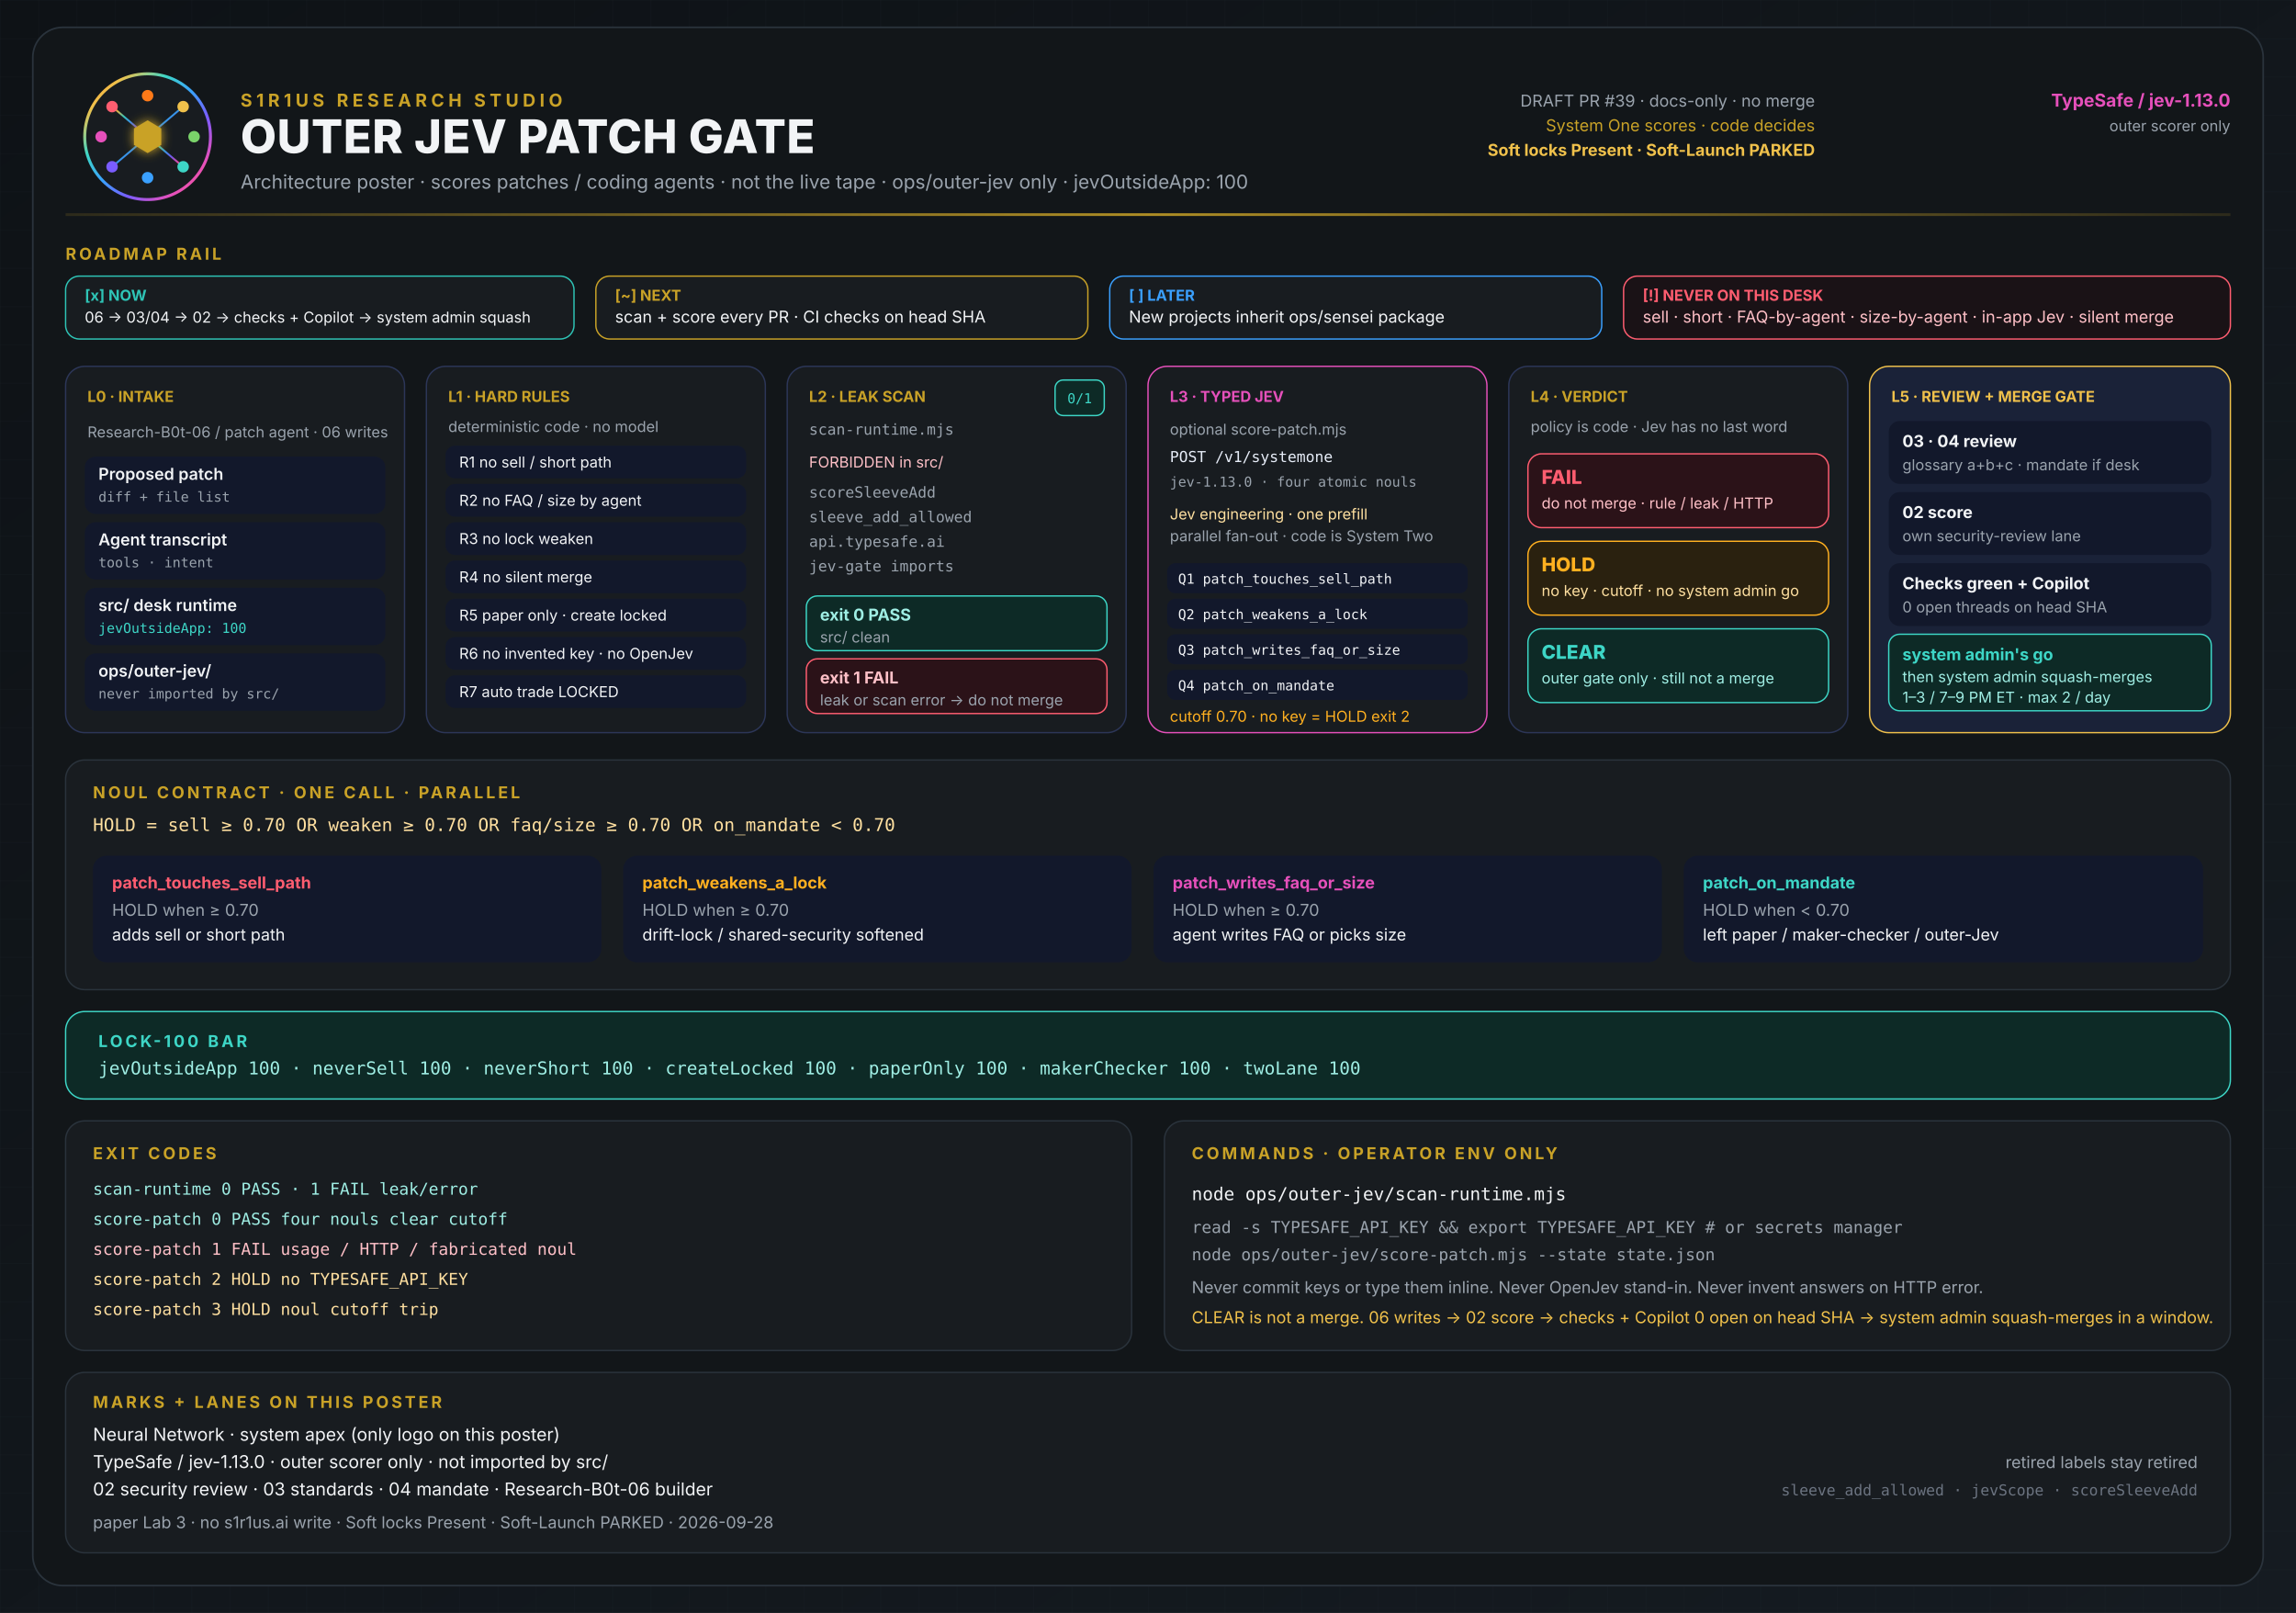
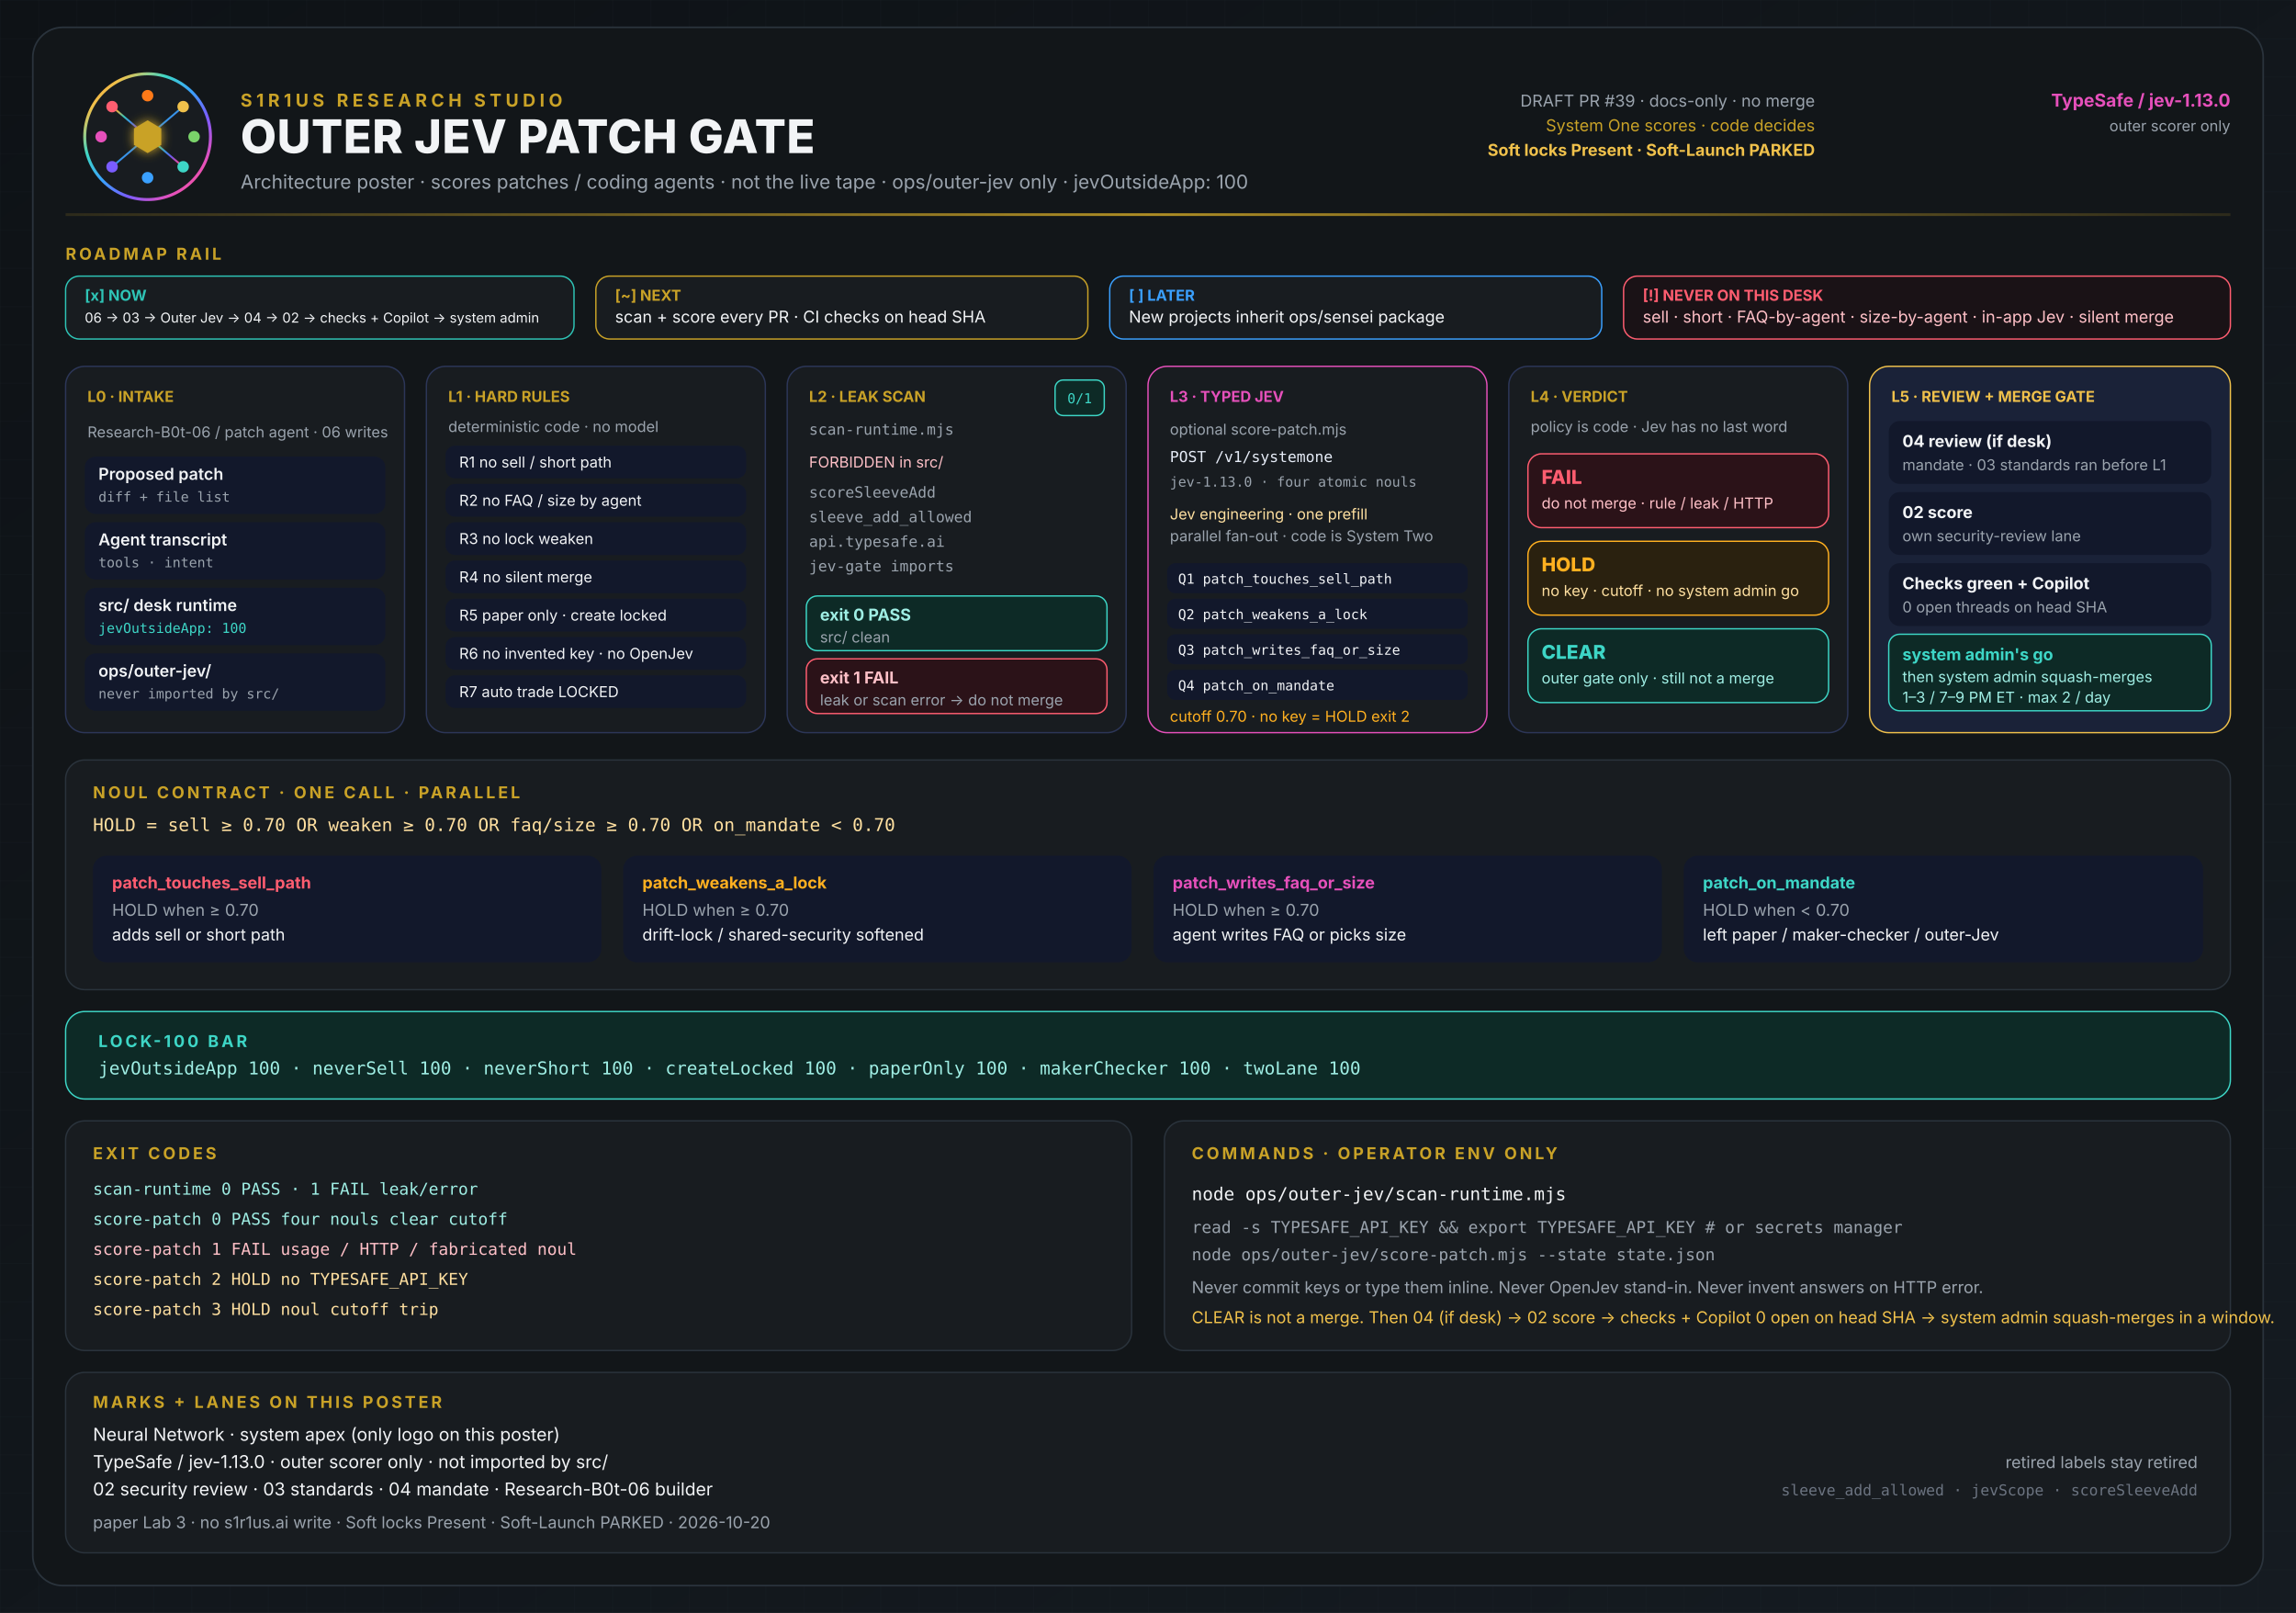
<svg xmlns="http://www.w3.org/2000/svg" viewBox="0 0 1680 1180" width="1680" height="1180" role="img" aria-label="S1R1US Outer Jev patch gate studio control plane">
  <defs>
    <linearGradient id="bg" x1="0" y1="0" x2="1" y2="1">
      <stop offset="0" stop-color="#0e1216" />
      <stop offset="1" stop-color="#151b21" />
    </linearGradient>
    <linearGradient id="goldline" x1="0" y1="0" x2="1" y2="0">
      <stop offset="0" stop-color="#c9a227" stop-opacity=".15" />
      <stop offset=".5" stop-color="#c9a227" stop-opacity=".85" />
      <stop offset="1" stop-color="#c9a227" stop-opacity=".15" />
    </linearGradient>
    <linearGradient id="nn" x1="0" y1="0" x2="1" y2="1">
      <stop offset="0" stop-color="#ff7a18" />
      <stop offset=".16" stop-color="#f0c14b" />
      <stop offset=".33" stop-color="#3dd6c6" />
      <stop offset=".5" stop-color="#3aa0ff" />
      <stop offset=".66" stop-color="#7a5cff" />
      <stop offset=".83" stop-color="#e650bb" />
      <stop offset="1" stop-color="#ff5d70" />
    </linearGradient>
    <filter id="glow" x="-40%" y="-40%" width="180%" height="180%">
      <feGaussianBlur stdDeviation="4" result="b" />
      <feMerge>
        <feMergeNode in="b" />
        <feMergeNode in="SourceGraphic" />
      </feMerge>
    </filter>
    <pattern id="grid" width="28" height="28" patternUnits="userSpaceOnUse">
      <path d="M28 0H0V28" fill="none" stroke="#2a323a" stroke-width=".6" opacity=".45" />
    </pattern>
    <style>
      .t { font-family: Inter, ui-sans-serif, system-ui, -apple-system, Segoe UI, sans-serif; }
      .mono { font-family: ui-monospace, SFMono-Regular, Menlo, Consolas, monospace; }
    </style>
  </defs>
  <rect width="1680" height="1180" fill="url(#bg)" />
  <rect width="1680" height="1180" fill="url(#grid)" opacity=".55" />
  <rect x="24" y="20" width="1632" height="1140" rx="22" fill="#121619" stroke="#2a333c" stroke-width="1.2" />
  <g transform="translate(48,40)">
    <g transform="translate(18,18)">
      <circle cx="42" cy="42" r="46" fill="#181c20" stroke="url(#nn)" stroke-width="2.2" />
      <g stroke="url(#nn)" stroke-width="1.4" fill="none" opacity=".9">
        <line x1="42" y1="42" x2="42" y2="12" />
        <line x1="42" y1="42" x2="68" y2="20" />
        <line x1="42" y1="42" x2="76" y2="42" />
        <line x1="42" y1="42" x2="68" y2="64" />
        <line x1="42" y1="42" x2="42" y2="72" />
        <line x1="42" y1="42" x2="16" y2="64" />
        <line x1="42" y1="42" x2="8" y2="42" />
        <line x1="42" y1="42" x2="16" y2="20" />
      </g>
      <polygon points="42,30 52,36 52,48 42,54 32,48 32,36" fill="#c9a227" filter="url(#glow)" />
      <circle cx="42" cy="12" r="4.2" fill="#ff7a18" />
      <circle cx="68" cy="20" r="4.2" fill="#f0c14b" />
      <circle cx="76" cy="42" r="4.2" fill="#7ad36a" />
      <circle cx="68" cy="64" r="4.2" fill="#3dd6c6" />
      <circle cx="42" cy="72" r="4.2" fill="#3aa0ff" />
      <circle cx="16" cy="64" r="4.2" fill="#7a5cff" />
      <circle cx="8" cy="42" r="4.2" fill="#e650bb" />
      <circle cx="16" cy="20" r="4.2" fill="#ff5d70" />
    </g>
    <text class="t" x="128" y="38" fill="#c9a227" font-size="13" font-weight="700" letter-spacing="3">S1R1US RESEARCH STUDIO</text>
    <text class="t" x="128" y="72" fill="#f2f4f6" font-size="34" font-weight="800" letter-spacing=".4">OUTER JEV PATCH GATE</text>
    <text class="t" x="128" y="98" fill="#9aa3ad" font-size="14">Architecture poster · scores patches / coding agents · not the live tape · ops/outer-jev only · jevOutsideApp: 100</text>
    <text class="t" x="1584" y="38" text-anchor="end" fill="#e650bb" font-size="13" font-weight="700">TypeSafe / jev-1.13.0</text>
    <text class="t" x="1584" y="56" text-anchor="end" fill="#9aa3ad" font-size="11">outer scorer only</text>
    <text class="t" x="1280" y="38" text-anchor="end" fill="#9aa3ad" font-size="12">DRAFT PR #39 · docs-only · no merge</text>
    <text class="t" x="1280" y="56" text-anchor="end" fill="#c9a227" font-size="12">System One scores · code decides</text>
    <text class="t" x="1280" y="74" text-anchor="end" fill="#f0c14b" font-size="12" font-weight="700">Soft locks Present · Soft-Launch PARKED</text>
  </g>
  <rect x="48" y="156" width="1584" height="2" fill="url(#goldline)" />
  <g transform="translate(48,172)">
    <text class="t" x="0" y="18" fill="#c9a227" font-size="12" font-weight="700" letter-spacing="2">ROADMAP RAIL</text>
    <g transform="translate(0,30)">
      <rect width="372" height="46" rx="10" fill="#181c20" stroke="#2ec4b6" />
      <text class="t" x="14" y="18" fill="#2ec4b6" font-size="11" font-weight="700">[x] NOW</text>
-       <text class="t" x="14" y="34" fill="#f2f4f6" font-size="11">06 → 03/04 → 02 → checks + Copilot → system admin squash</text>
+       <text class="t" x="14" y="34" fill="#f2f4f6" font-size="10">06 → 03 → Outer Jev → 04 → 02 → checks + Copilot → system admin</text>
    </g>
    <g transform="translate(388,30)">
      <rect width="360" height="46" rx="10" fill="#181c20" stroke="#c9a227" />
      <text class="t" x="14" y="18" fill="#c9a227" font-size="11" font-weight="700">[~] NEXT</text>
      <text class="t" x="14" y="34" fill="#f2f4f6" font-size="12">scan + score every PR · CI checks on head SHA</text>
    </g>
    <g transform="translate(764,30)">
      <rect width="360" height="46" rx="10" fill="#181c20" stroke="#3aa0ff" />
      <text class="t" x="14" y="18" fill="#3aa0ff" font-size="11" font-weight="700">[ ] LATER</text>
      <text class="t" x="14" y="34" fill="#f2f4f6" font-size="12">New projects inherit ops/sensei package</text>
    </g>
    <g transform="translate(1140,30)">
      <rect width="444" height="46" rx="10" fill="#1a1216" stroke="#ff5d70" />
      <text class="t" x="14" y="18" fill="#ff5d70" font-size="11" font-weight="700">[!] NEVER ON THIS DESK</text>
      <text class="t" x="14" y="34" fill="#ffc0c7" font-size="12">sell · short · FAQ-by-agent · size-by-agent · in-app Jev · silent merge</text>
    </g>
  </g>
  <g transform="translate(48,268)">
    <g>
      <rect width="248" height="268" rx="14" fill="#181c20" stroke="#2c3658" />
      <text class="t" x="16" y="26" fill="#c9a227" font-size="11" font-weight="700">L0 · INTAKE</text>
      <text class="t" x="16" y="52" fill="#9aa3ad" font-size="11">Research-B0t-06 / patch agent · 06 writes</text>
      <rect x="14" y="66" width="220" height="42" rx="8" fill="#12182b" />
      <text class="t" x="24" y="83" fill="#f2f4f6" font-size="12" font-weight="600">Proposed patch</text>
      <text class="mono" x="24" y="99" fill="#9aa3ad" font-size="10">diff + file list</text>
      <rect x="14" y="114" width="220" height="42" rx="8" fill="#12182b" />
      <text class="t" x="24" y="131" fill="#f2f4f6" font-size="12" font-weight="600">Agent transcript</text>
      <text class="mono" x="24" y="147" fill="#9aa3ad" font-size="10">tools · intent</text>
      <rect x="14" y="162" width="220" height="42" rx="8" fill="#12182b" />
      <text class="t" x="24" y="179" fill="#f2f4f6" font-size="12" font-weight="600">src/ desk runtime</text>
      <text class="mono" x="24" y="195" fill="#3dd6c6" font-size="10">jevOutsideApp: 100</text>
      <rect x="14" y="210" width="220" height="42" rx="8" fill="#12182b" />
      <text class="t" x="24" y="227" fill="#f2f4f6" font-size="12" font-weight="600">ops/outer-jev/</text>
      <text class="mono" x="24" y="243" fill="#9aa3ad" font-size="10">never imported by src/</text>
    </g>
    <g transform="translate(264,0)">
      <rect width="248" height="268" rx="14" fill="#181c20" stroke="#2c3658" />
      <text class="t" x="16" y="26" fill="#c9a227" font-size="11" font-weight="700">L1 · HARD RULES</text>
      <text class="t" x="16" y="48" fill="#9aa3ad" font-size="11">deterministic code · no model</text>
      <g font-size="11" class="t">
        <rect x="14" y="58" width="220" height="24" rx="7" fill="#12182b" />
        <text x="24" y="74" fill="#f2f4f6">R1 no sell / short path</text>
        <rect x="14" y="86" width="220" height="24" rx="7" fill="#12182b" />
        <text x="24" y="102" fill="#f2f4f6">R2 no FAQ / size by agent</text>
        <rect x="14" y="114" width="220" height="24" rx="7" fill="#12182b" />
        <text x="24" y="130" fill="#f2f4f6">R3 no lock weaken</text>
        <rect x="14" y="142" width="220" height="24" rx="7" fill="#12182b" />
        <text x="24" y="158" fill="#f2f4f6">R4 no silent merge</text>
        <rect x="14" y="170" width="220" height="24" rx="7" fill="#12182b" />
        <text x="24" y="186" fill="#f2f4f6">R5 paper only · create locked</text>
        <rect x="14" y="198" width="220" height="24" rx="7" fill="#12182b" />
        <text x="24" y="214" fill="#f2f4f6">R6 no invented key · no OpenJev</text>
        <rect x="14" y="226" width="220" height="24" rx="7" fill="#12182b" />
        <text x="24" y="242" fill="#f2f4f6">R7 auto trade LOCKED</text>
      </g>
    </g>
    <g transform="translate(528,0)">
      <rect width="248" height="268" rx="14" fill="#181c20" stroke="#2c3658" />
      <text class="t" x="16" y="26" fill="#c9a227" font-size="11" font-weight="700">L2 · LEAK SCAN</text>
      <rect x="196" y="10" width="36" height="26" rx="6" fill="#0d2a26" stroke="#3dd6c6" />
      <text class="mono" x="214" y="27" text-anchor="middle" fill="#3dd6c6" font-size="10">0/1</text>
      <text class="mono" x="16" y="50" fill="#9aa3ad" font-size="11">scan-runtime.mjs</text>
      <text class="t" x="16" y="74" fill="#ffc0c7" font-size="11">FORBIDDEN in src/</text>
      <text class="mono" x="16" y="96" fill="#9aa3ad" font-size="11">scoreSleeveAdd</text>
      <text class="mono" x="16" y="114" fill="#9aa3ad" font-size="11">sleeve_add_allowed</text>
      <text class="mono" x="16" y="132" fill="#9aa3ad" font-size="11">api.typesafe.ai</text>
      <text class="mono" x="16" y="150" fill="#9aa3ad" font-size="11">jev-gate imports</text>
      <rect x="14" y="168" width="220" height="40" rx="8" fill="#0d2a26" stroke="#3dd6c6" />
      <text class="t" x="24" y="186" fill="#9feee4" font-size="12" font-weight="700">exit 0 PASS</text>
      <text class="t" x="24" y="202" fill="#9aa3ad" font-size="11">src/ clean</text>
      <rect x="14" y="214" width="220" height="40" rx="8" fill="#2b1218" stroke="#ff5d70" />
      <text class="t" x="24" y="232" fill="#ffc0c7" font-size="12" font-weight="700">exit 1 FAIL</text>
      <text class="t" x="24" y="248" fill="#9aa3ad" font-size="11">leak or scan error → do not merge</text>
    </g>
    <g transform="translate(792,0)">
      <rect width="248" height="268" rx="14" fill="#181c20" stroke="#e650bb" />
      <text class="t" x="16" y="26" fill="#e650bb" font-size="11" font-weight="700">L3 · TYPED JEV</text>
      <text class="t" x="16" y="50" fill="#9aa3ad" font-size="11">optional score-patch.mjs</text>
      <text class="mono" x="16" y="70" fill="#e7edf8" font-size="11">POST /v1/systemone</text>
      <text class="mono" x="16" y="88" fill="#9aa3ad" font-size="10">jev-1.13.0 · four atomic nouls</text>
      <text class="t" x="16" y="112" fill="#ffe0a0" font-size="11">Jev engineering · one prefill</text>
      <text class="t" x="16" y="128" fill="#9aa3ad" font-size="11">parallel fan-out · code is System Two</text>
      <rect x="14" y="144" width="220" height="22" rx="6" fill="#12182b" />
      <text class="mono" x="22" y="159" fill="#f2f4f6" font-size="10">Q1 patch_touches_sell_path</text>
      <rect x="14" y="170" width="220" height="22" rx="6" fill="#12182b" />
      <text class="mono" x="22" y="185" fill="#f2f4f6" font-size="10">Q2 patch_weakens_a_lock</text>
      <rect x="14" y="196" width="220" height="22" rx="6" fill="#12182b" />
      <text class="mono" x="22" y="211" fill="#f2f4f6" font-size="10">Q3 patch_writes_faq_or_size</text>
      <rect x="14" y="222" width="220" height="22" rx="6" fill="#12182b" />
      <text class="mono" x="22" y="237" fill="#f2f4f6" font-size="10">Q4 patch_on_mandate</text>
      <text class="t" x="16" y="260" fill="#ffb020" font-size="11">cutoff 0.70 · no key = HOLD exit 2</text>
    </g>
    <g transform="translate(1056,0)">
      <rect width="248" height="268" rx="14" fill="#181c20" stroke="#2c3658" />
      <text class="t" x="16" y="26" fill="#c9a227" font-size="11" font-weight="700">L4 · VERDICT</text>
      <text class="t" x="16" y="48" fill="#9aa3ad" font-size="11">policy is code · Jev has no last word</text>
      <rect x="14" y="64" width="220" height="54" rx="10" fill="#2b1218" stroke="#ff5d70" />
      <text class="t" x="24" y="86" fill="#ff5d70" font-size="14" font-weight="800">FAIL</text>
      <text class="t" x="24" y="104" fill="#ffc0c7" font-size="11">do not merge · rule / leak / HTTP</text>
      <rect x="14" y="128" width="220" height="54" rx="10" fill="#2a210f" stroke="#ffb020" />
      <text class="t" x="24" y="150" fill="#ffb020" font-size="14" font-weight="800">HOLD</text>
      <text class="t" x="24" y="168" fill="#ffe0a0" font-size="11">no key · cutoff · no system admin go</text>
      <rect x="14" y="192" width="220" height="54" rx="10" fill="#0d2a26" stroke="#3dd6c6" />
      <text class="t" x="24" y="214" fill="#3dd6c6" font-size="14" font-weight="800">CLEAR</text>
      <text class="t" x="24" y="232" fill="#9feee4" font-size="11">outer gate only · still not a merge</text>
    </g>
    <g transform="translate(1320,0)">
      <rect width="264" height="268" rx="14" fill="#1a2238" stroke="#f0c14b" />
      <text class="t" x="16" y="26" fill="#f0c14b" font-size="11" font-weight="700">L5 · REVIEW + MERGE GATE</text>
      <rect x="14" y="40" width="236" height="46" rx="8" fill="#12182b" />
-       <text class="t" x="24" y="59" fill="#f2f4f6" font-size="12" font-weight="700">03 · 04 review</text>
-       <text class="t" x="24" y="76" fill="#9aa3ad" font-size="11">glossary a+b+c · mandate if desk</text>
+       <text class="t" x="24" y="59" fill="#f2f4f6" font-size="12" font-weight="700">04 review (if desk)</text>
+       <text class="t" x="24" y="76" fill="#9aa3ad" font-size="11">mandate · 03 standards ran before L1</text>
      <rect x="14" y="92" width="236" height="46" rx="8" fill="#12182b" />
      <text class="t" x="24" y="111" fill="#f2f4f6" font-size="12" font-weight="700">02 score</text>
      <text class="t" x="24" y="128" fill="#9aa3ad" font-size="11">own security-review lane</text>
      <rect x="14" y="144" width="236" height="46" rx="8" fill="#12182b" />
      <text class="t" x="24" y="163" fill="#f2f4f6" font-size="12" font-weight="700">Checks green + Copilot</text>
      <text class="t" x="24" y="180" fill="#9aa3ad" font-size="11">0 open threads on head SHA</text>
      <rect x="14" y="196" width="236" height="56" rx="8" fill="#0d2a26" stroke="#3dd6c6" />
      <text class="t" x="24" y="215" fill="#3dd6c6" font-size="12" font-weight="700">system admin's go</text>
      <text class="t" x="24" y="231" fill="#9feee4" font-size="11">then system admin squash-merges</text>
      <text class="t" x="24" y="246" fill="#9feee4" font-size="11">1–3 / 7–9 PM ET · max 2 / day</text>
    </g>
  </g>
  <g transform="translate(48,556)">
    <rect width="1584" height="168" rx="14" fill="#181c20" stroke="#2a333c" />
    <text class="t" x="20" y="28" fill="#c9a227" font-size="12" font-weight="700" letter-spacing="2">NOUL CONTRACT · ONE CALL · PARALLEL</text>
    <text class="mono" x="20" y="52" fill="#ffe0a0" font-size="13">HOLD = sell ≥ 0.70  OR  weaken ≥ 0.70  OR  faq/size ≥ 0.70  OR  on_mandate &lt; 0.70</text>
    <g font-size="12" class="t">
      <rect x="20" y="70" width="372" height="78" rx="10" fill="#12182b" />
      <text x="34" y="94" fill="#ff5d70" font-weight="700">patch_touches_sell_path</text>
      <text x="34" y="114" fill="#9aa3ad">HOLD when ≥ 0.70</text>
      <text x="34" y="132" fill="#f2f4f6">adds sell or short path</text>
      <rect x="408" y="70" width="372" height="78" rx="10" fill="#12182b" />
      <text x="422" y="94" fill="#ffb020" font-weight="700">patch_weakens_a_lock</text>
      <text x="422" y="114" fill="#9aa3ad">HOLD when ≥ 0.70</text>
      <text x="422" y="132" fill="#f2f4f6">drift-lock / shared-security softened</text>
      <rect x="796" y="70" width="372" height="78" rx="10" fill="#12182b" />
      <text x="810" y="94" fill="#e650bb" font-weight="700">patch_writes_faq_or_size</text>
      <text x="810" y="114" fill="#9aa3ad">HOLD when ≥ 0.70</text>
      <text x="810" y="132" fill="#f2f4f6">agent writes FAQ or picks size</text>
      <rect x="1184" y="70" width="380" height="78" rx="10" fill="#12182b" />
      <text x="1198" y="94" fill="#3dd6c6" font-weight="700">patch_on_mandate</text>
      <text x="1198" y="114" fill="#9aa3ad">HOLD when &lt; 0.70</text>
      <text x="1198" y="132" fill="#f2f4f6">left paper / maker-checker / outer-Jev</text>
    </g>
  </g>
  <g transform="translate(48,740)">
    <rect width="1584" height="64" rx="14" fill="#0d2a26" stroke="#3dd6c6" />
    <text class="t" x="24" y="26" fill="#3dd6c6" font-size="12" font-weight="700" letter-spacing="2">LOCK-100 BAR</text>
    <text class="mono" x="24" y="46" fill="#9feee4" font-size="13">jevOutsideApp 100 · neverSell 100 · neverShort 100 · createLocked 100 · paperOnly 100 · makerChecker 100 · twoLane 100</text>
  </g>
  <g transform="translate(48,820)">
    <rect width="780" height="168" rx="14" fill="#181c20" stroke="#2a333c" />
    <text class="t" x="20" y="28" fill="#c9a227" font-size="12" font-weight="700" letter-spacing="2">EXIT CODES</text>
    <text class="mono" x="20" y="54" fill="#9feee4" font-size="12">scan-runtime  0 PASS · 1 FAIL leak/error</text>
    <text class="mono" x="20" y="76" fill="#9feee4" font-size="12">score-patch   0 PASS four nouls clear cutoff</text>
    <text class="mono" x="20" y="98" fill="#ffc0c7" font-size="12">score-patch   1 FAIL usage / HTTP / fabricated noul</text>
    <text class="mono" x="20" y="120" fill="#ffe0a0" font-size="12">score-patch   2 HOLD no TYPESAFE_API_KEY</text>
    <text class="mono" x="20" y="142" fill="#ffe0a0" font-size="12">score-patch   3 HOLD noul cutoff trip</text>
    <g transform="translate(804,0)">
      <rect width="780" height="168" rx="14" fill="#181c20" stroke="#2a333c" />
      <text class="t" x="20" y="28" fill="#c9a227" font-size="12" font-weight="700" letter-spacing="2">COMMANDS · OPERATOR ENV ONLY</text>
      <text class="mono" x="20" y="58" fill="#f2f4f6" font-size="13">node ops/outer-jev/scan-runtime.mjs</text>
      <text class="mono" x="20" y="82" fill="#9aa3ad" font-size="12">read -s TYPESAFE_API_KEY &amp;&amp; export TYPESAFE_API_KEY   # or secrets manager</text>
      <text class="mono" x="20" y="102" fill="#9aa3ad" font-size="12">node ops/outer-jev/score-patch.mjs --state state.json</text>
      <text class="t" x="20" y="126" fill="#9aa3ad" font-size="12">Never commit keys or type them inline. Never OpenJev stand-in. Never invent answers on HTTP error.</text>
-       <text class="t" x="20" y="148" fill="#f0c14b" font-size="12">CLEAR is not a merge. 06 writes → 02 score → checks + Copilot 0 open on head SHA → system admin squash-merges in a window.</text>
+       <text class="t" x="20" y="148" fill="#f0c14b" font-size="12">CLEAR is not a merge. Then 04 (if desk) → 02 score → checks + Copilot 0 open on head SHA → system admin squash-merges in a window.</text>
    </g>
  </g>
  <g transform="translate(48,1004)">
    <rect width="1584" height="132" rx="14" fill="#181c20" stroke="#2a333c" />
    <text class="t" x="20" y="26" fill="#c9a227" font-size="12" font-weight="700" letter-spacing="2">MARKS + LANES ON THIS POSTER</text>
    <text class="t" x="20" y="50" fill="#f2f4f6" font-size="13">Neural Network · system apex (only logo on this poster)</text>
    <text class="t" x="20" y="70" fill="#f2f4f6" font-size="13">TypeSafe / jev-1.13.0 · outer scorer only · not imported by src/</text>
    <text class="t" x="20" y="90" fill="#f2f4f6" font-size="13">02 security review · 03 standards · 04 mandate · Research-B0t-06 builder</text>
-     <text class="t" x="20" y="114" fill="#9aa3ad" font-size="12">paper Lab 3 · no s1r1us.ai write · Soft locks Present · Soft-Launch PARKED · 2026-09-28</text>
+     <text class="t" x="20" y="114" fill="#9aa3ad" font-size="12">paper Lab 3 · no s1r1us.ai write · Soft locks Present · Soft-Launch PARKED · 2026-10-20</text>
    <text class="t" x="1560" y="70" text-anchor="end" fill="#9aa3ad" font-size="12">retired labels stay retired</text>
    <text class="mono" x="1560" y="90" text-anchor="end" fill="#6b7380" font-size="11">sleeve_add_allowed · jevScope · scoreSleeveAdd</text>
  </g>
</svg>
